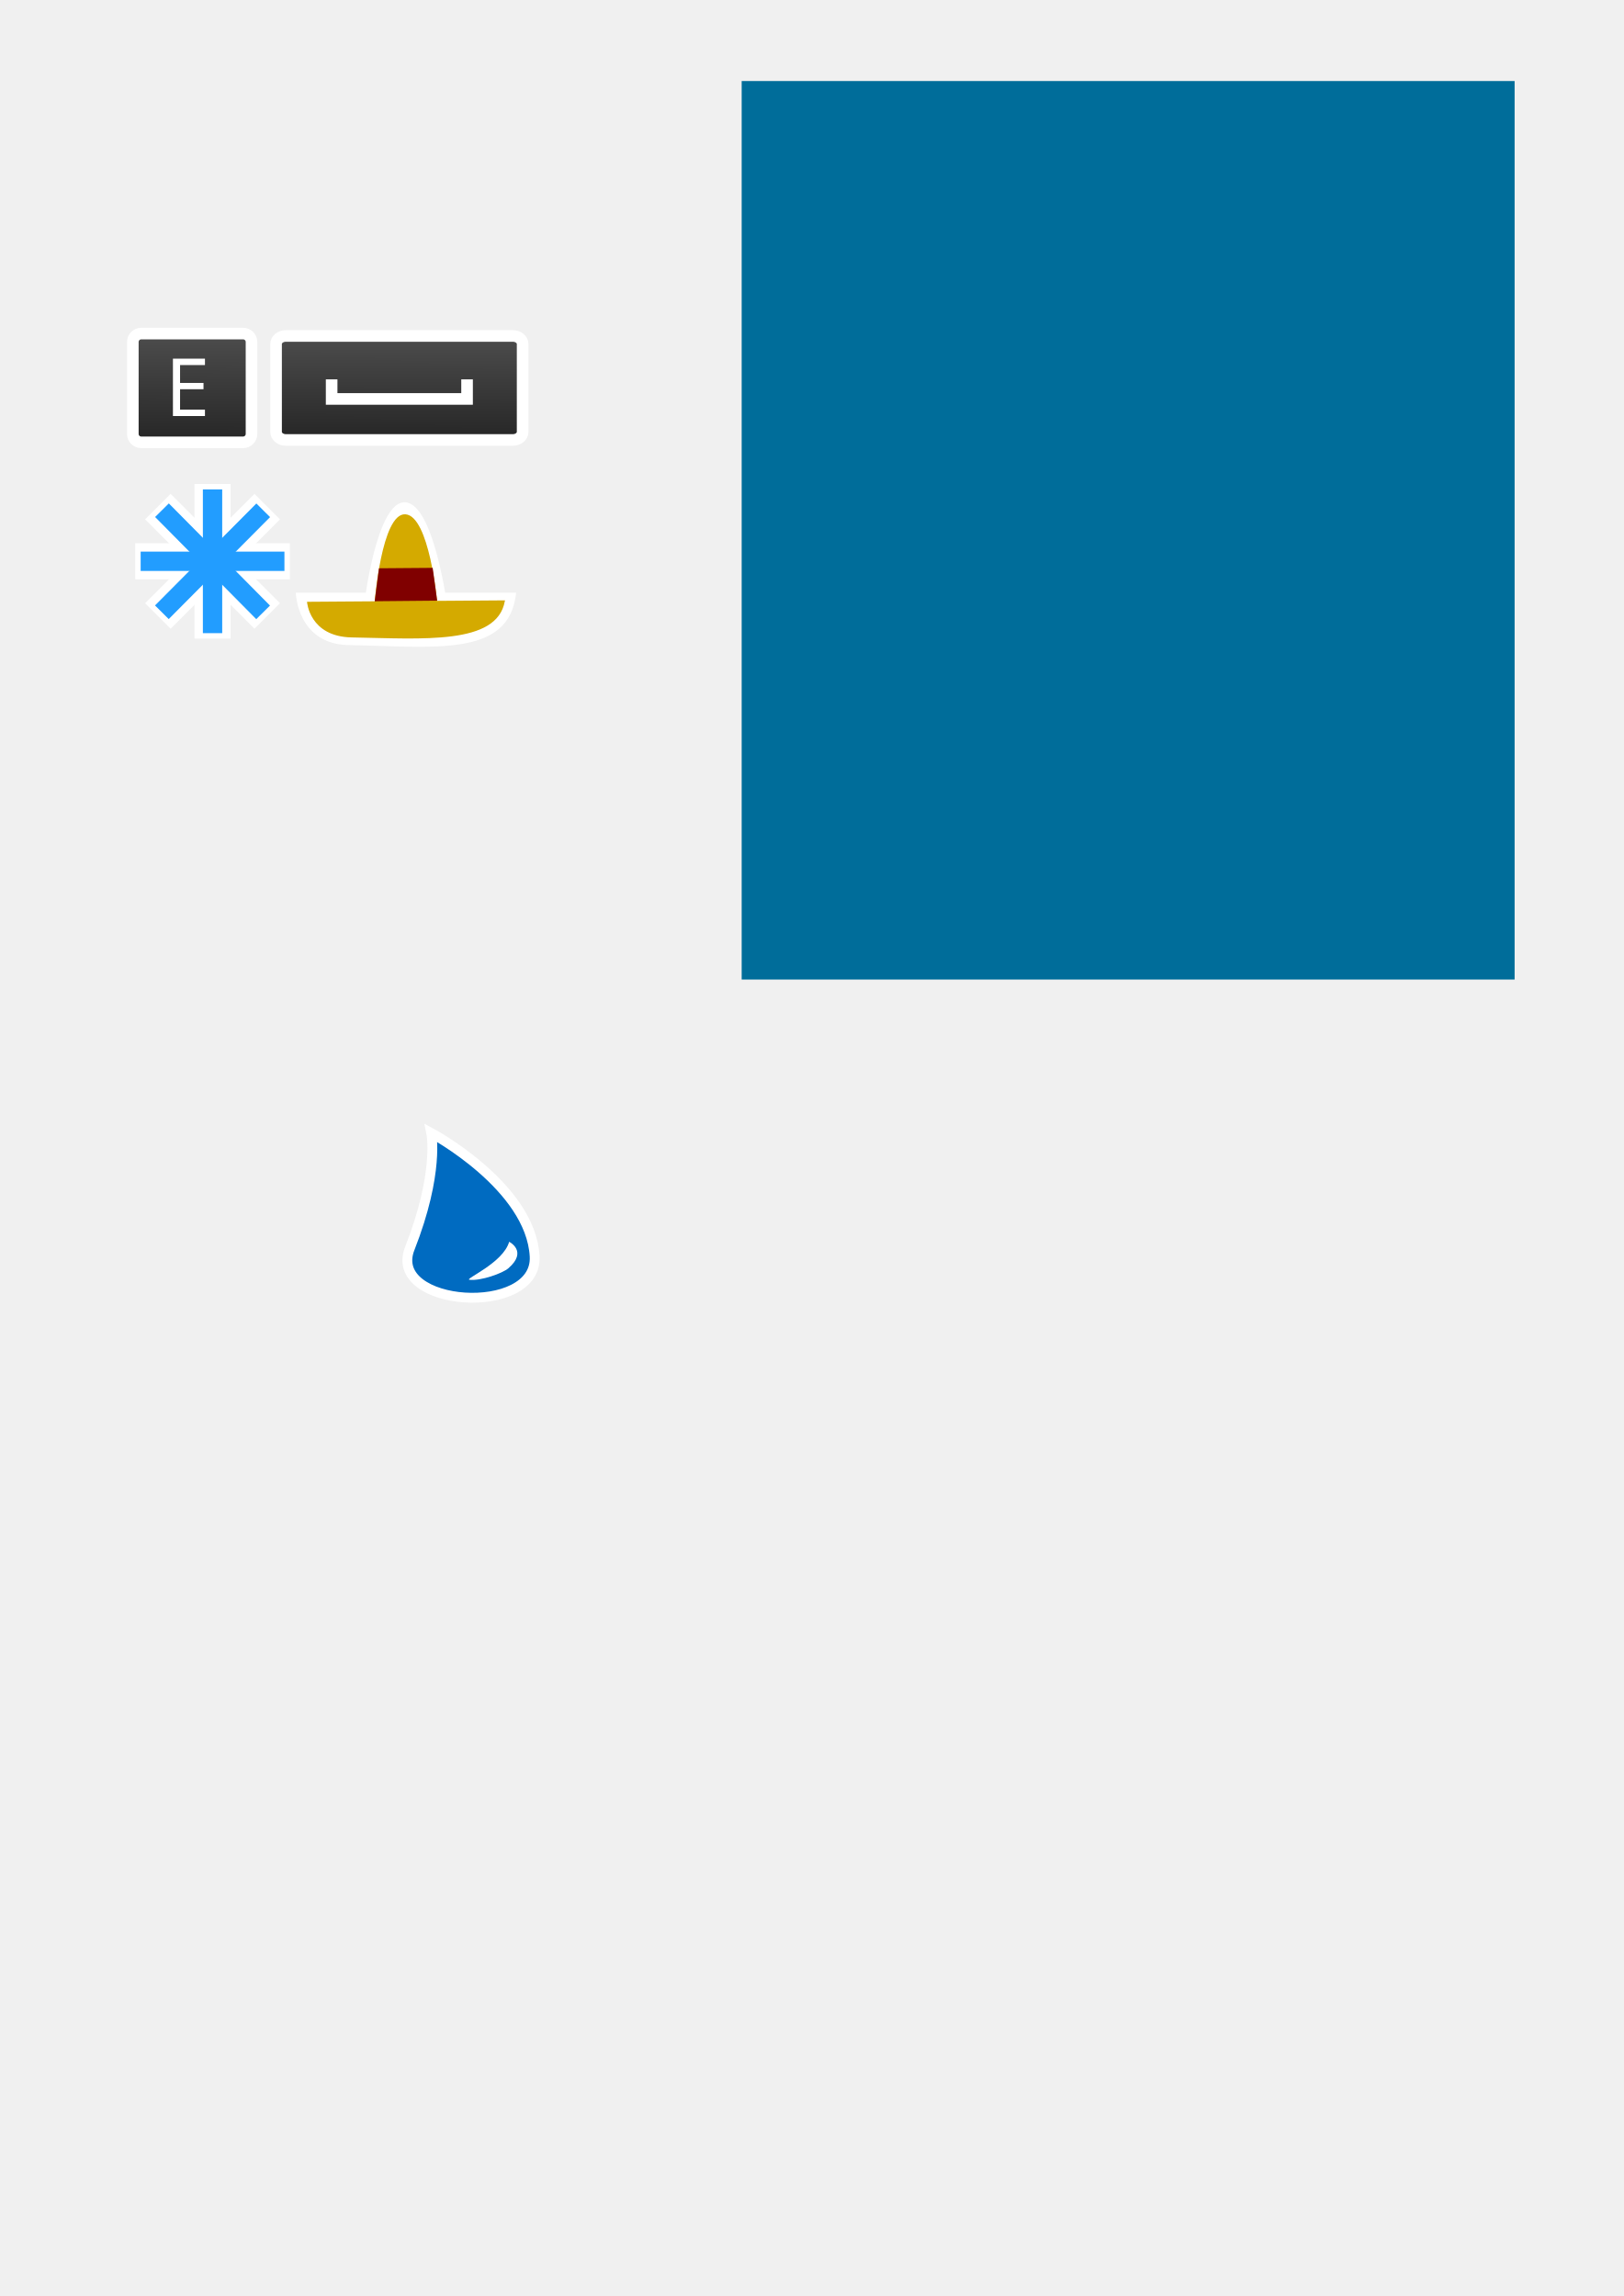
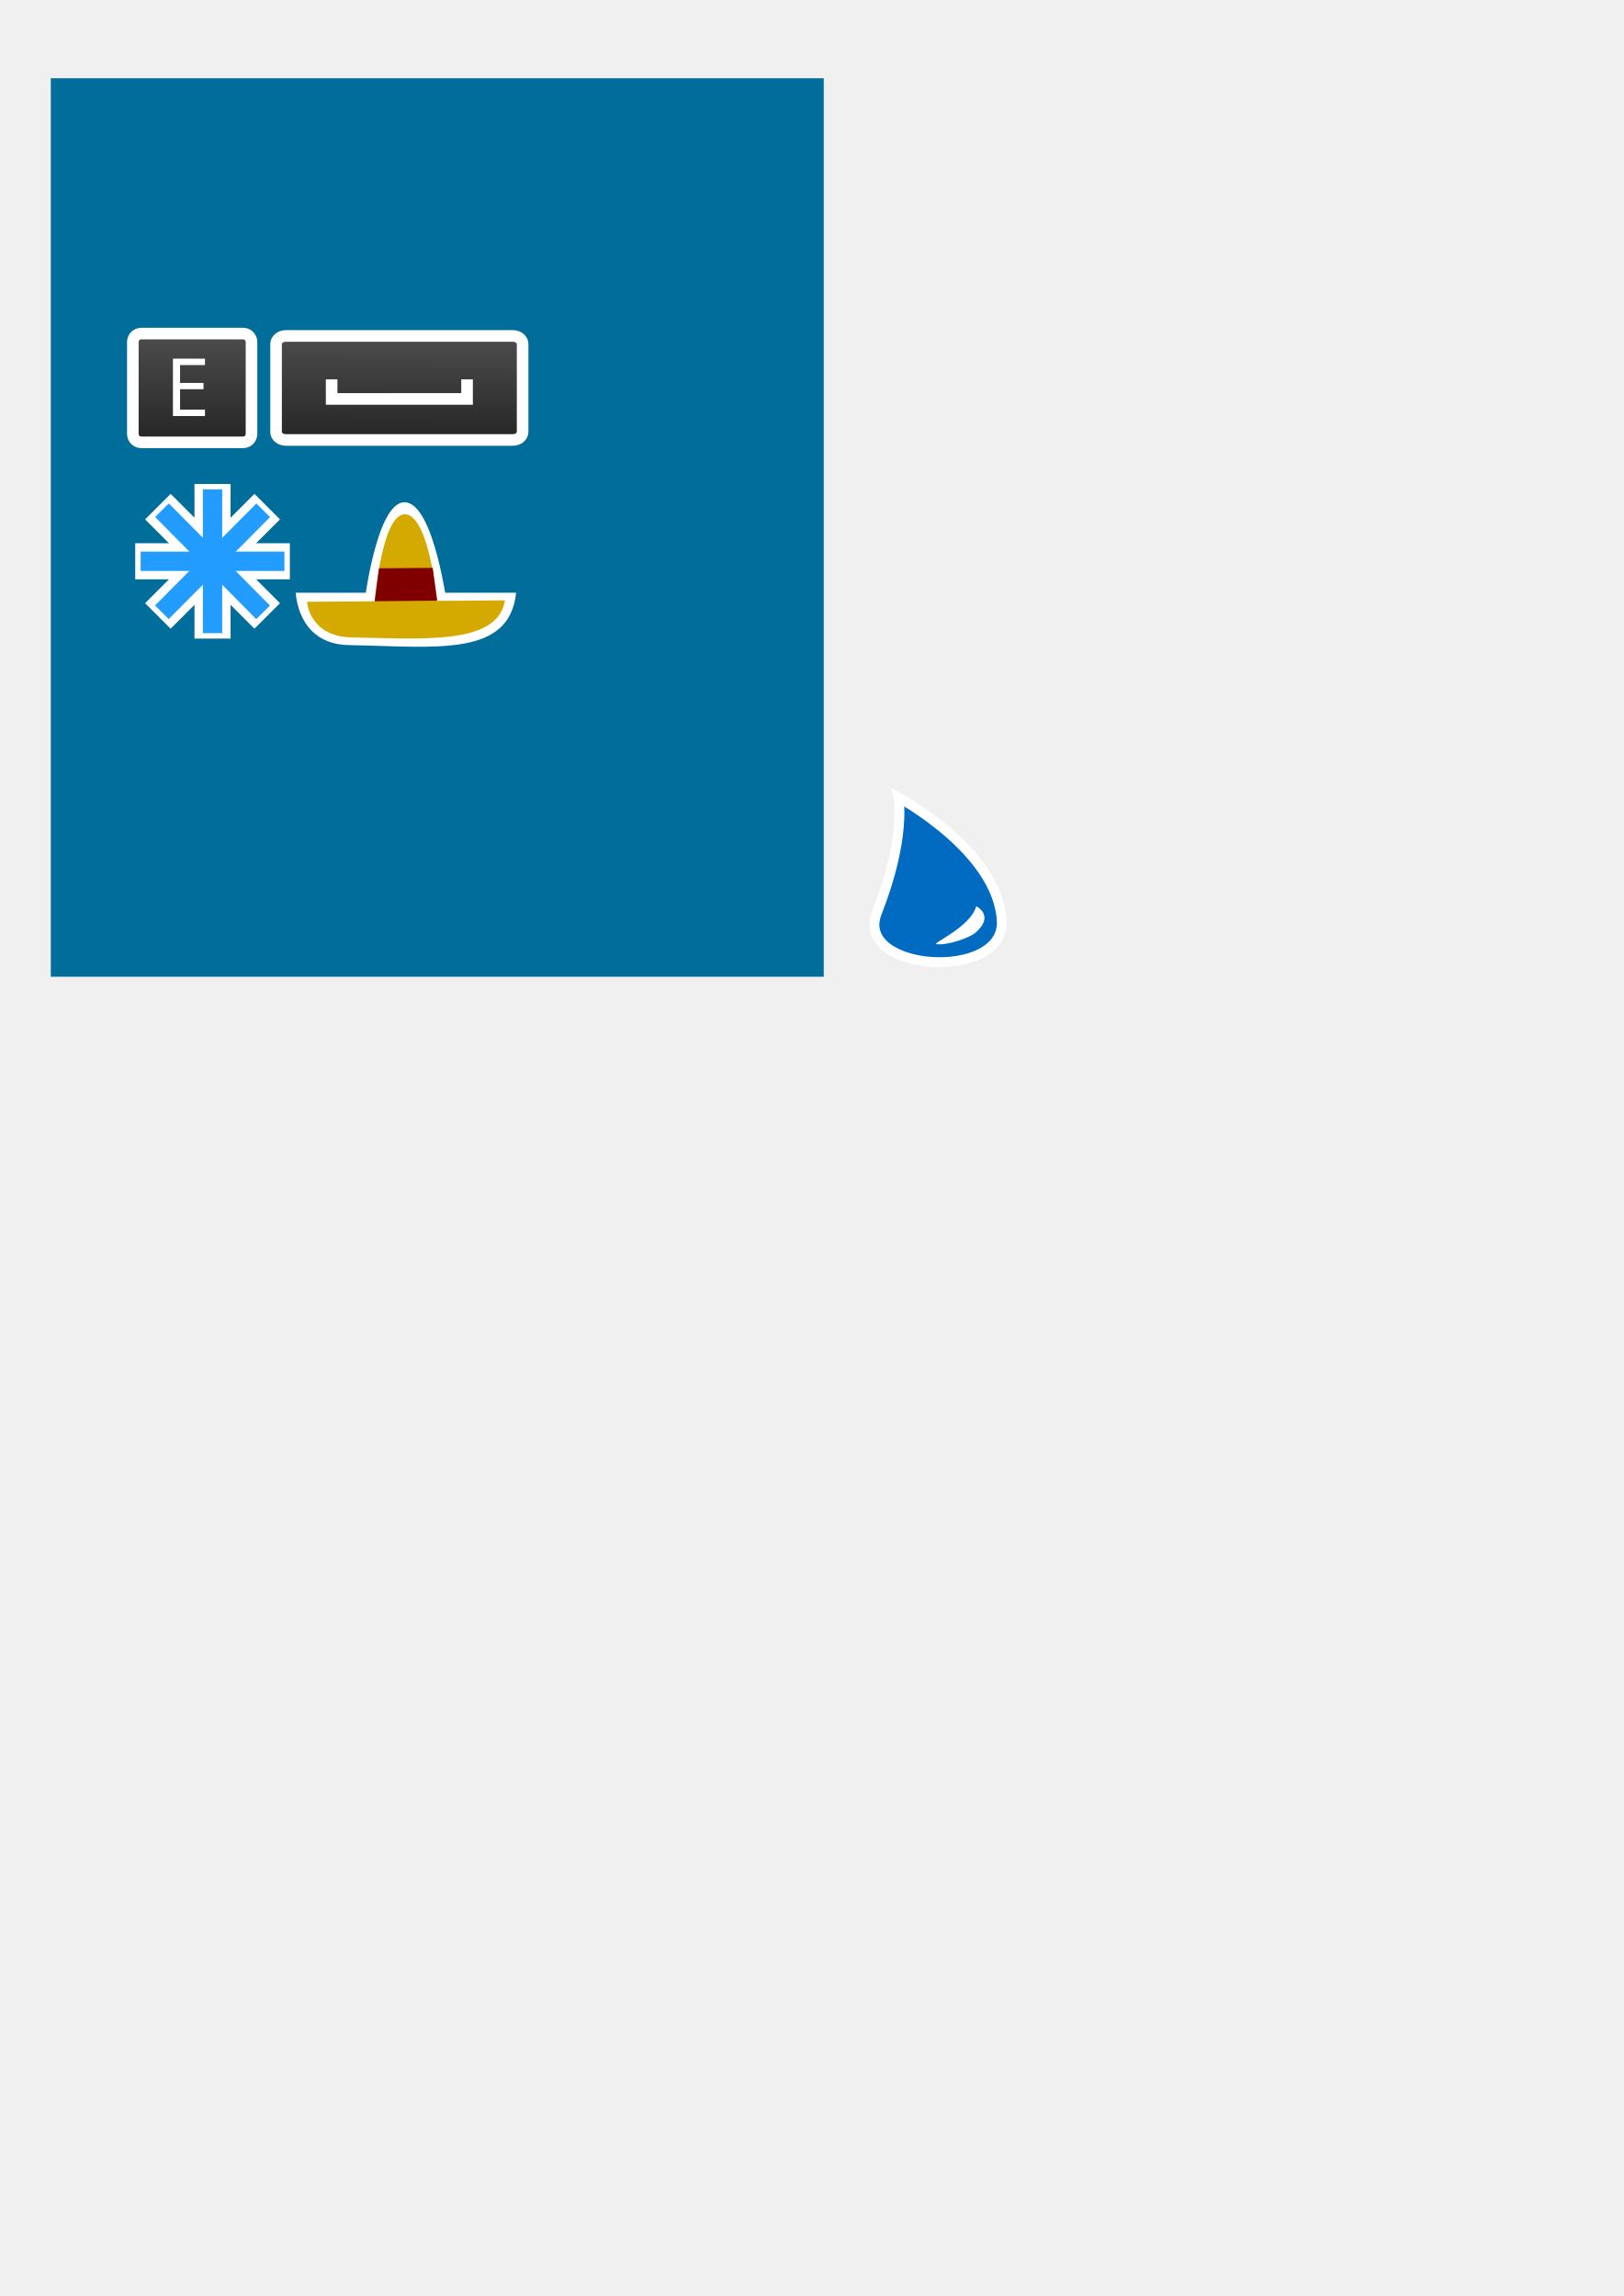
<svg xmlns="http://www.w3.org/2000/svg" xmlns:xlink="http://www.w3.org/1999/xlink" width="210mm" height="297mm" viewBox="0 0 210 297" version="1.1" id="svg1">
  <defs id="defs1">
    <linearGradient id="linearGradient1">
      <stop style="stop-color:#4d4d4d;stop-opacity:1;" offset="0" id="stop1" />
      <stop style="stop-color:#262626;stop-opacity:1;" offset="1" id="stop2" />
    </linearGradient>
    <linearGradient xlink:href="#linearGradient1" id="linearGradient2" x1="72.713" y1="49.289" x2="72.622" y2="63.397" gradientUnits="userSpaceOnUse" gradientTransform="translate(11.57613,-4.341048)" />
    <linearGradient xlink:href="#linearGradient1" id="linearGradient3" gradientUnits="userSpaceOnUse" x1="72.713" y1="49.289" x2="72.622" y2="63.397" gradientTransform="matrix(2.077525,0,0,0.9563354,-99.27539,-1.786016)" />
  </defs>
  <g id="layer1">
-     <rect style="fill:#006d9a;fill-opacity:1;stroke:none;stroke-width:4.549;stroke-dasharray:none;stroke-opacity:1" id="rect3" width="99.968" height="116.224" x="95.923" y="10.483" ry="0" rx="0" />
+     <rect style="fill:#006d9a;fill-opacity:1;stroke:none;stroke-width:4.549;stroke-dasharray:none;stroke-opacity:1" id="rect3" width="99.968" height="116.224" x="6.57" y="10.121" ry="0" rx="0" />
    <g id="g3" transform="translate(-59.36777,-1.91849)">
      <rect style="fill:url(#linearGradient2);fill-opacity:1;stroke:#ffffff;stroke-width:1.5;stroke-dasharray:none;stroke-opacity:1" id="rect5" width="15.348" height="14.069" x="76.548" y="45.068" ry="1.087" rx="1.087" />
      <text xml:space="preserve" style="font-size:10.387px;fill:#ffffff;fill-opacity:1;stroke:none;stroke-width:4.907;stroke-dasharray:none;stroke-opacity:1" x="80.717" y="55.738" id="text5">
        <tspan id="tspan5" style="font-style:normal;font-variant:normal;font-weight:normal;font-stretch:normal;font-family:'Russo One';-inkscape-font-specification:'Russo One';fill:#ffffff;stroke-width:4.907" x="80.717" y="55.738">E</tspan>
      </text>
    </g>
    <g id="g4" transform="translate(0,-2.008927)">
      <rect style="fill:url(#linearGradient3);fill-opacity:1;stroke:#ffffff;stroke-width:1.5;stroke-dasharray:none;stroke-opacity:1" id="rect2" width="31.886" height="13.455" x="35.706" y="45.466" ry="1.04" rx="1.264" />
      <path style="fill:none;stroke:#ffffff;stroke-width:1.5;stroke-dasharray:none;stroke-opacity:1" d="m 42.892,51.081 v 2.532 h 17.515 l -10e-7,-2.532" id="path3" />
    </g>
-     <g id="g5" transform="matrix(0.8476923,0,0,0.8476923,15.5082,79.32662)">
+     <g id="g5" transform="matrix(0.8476923,0,0,0.8476923,75.9211,35.91615)">
      <path style="fill:#006bc1;fill-opacity:1;stroke:#ffffff;stroke-width:1.5;stroke-dasharray:none;stroke-opacity:1" d="m 47.506,79.313 c 0,0 1.274,6.028 -3.281,17.617 -3.546,9.021 19.569,10.541 19.052,1.201 C 62.686,87.444 47.506,79.313 47.506,79.313 Z" id="path4" />
      <path style="fill:#ffffff;fill-opacity:1;stroke:none;stroke-width:2.379;stroke-dasharray:none;stroke-opacity:1" d="m 59.265,99.958 c -0.885,0.764 -4.222,1.958 -5.932,1.752 -0.848,-0.102 5.137,-2.54 6.055,-5.794 0,0 2.902,1.43 -0.124,4.042 z" id="path5" />
    </g>
    <g id="g10" transform="matrix(0.8806909,0,0,0.8806909,-1.505535,6.949967)">
      <g id="g7">
        <path style="fill:#ffffff;fill-opacity:1;stroke:none;stroke-width:1.5;stroke-dasharray:none;stroke-opacity:1" d="m 45.148,79.17 c 0,0 0.19,7.558 7.773,7.689 12.629,0.219 23.57,1.881 24.581,-7.658 l 0.004,-0.031" id="path6" />
        <path style="fill:#ffffff;fill-opacity:1;stroke:none;stroke-width:1.5;stroke-dasharray:none;stroke-opacity:1" d="m 55.167,81.033 c 0,0 1.809,-15.42 6.059,-15.148 4.251,0.271 6.195,15.465 6.195,15.465 z" id="path7" />
      </g>
      <g id="g9" transform="matrix(0.8252974,0,0,0.8252974,10.71411,13.36355)" style="fill:#d4aa00">
        <path style="fill:#d4aa00;fill-opacity:1;stroke:none;stroke-width:1.5;stroke-dasharray:none;stroke-opacity:1" d="m 43.721,81.349 c 0,0 0.396,6.21 7.979,6.341 12.629,0.219 25.8,1.38 27.212,-6.431 l 0.052,-0.166" id="path8" />
        <path style="fill:#d4aa00;fill-opacity:1;stroke:none;stroke-width:1.5;stroke-dasharray:none;stroke-opacity:1" d="m 55.731,81.63 c 0,0 1.245,-16.127 5.495,-15.855 4.251,0.271 5.647,15.52 5.647,15.52 z" id="path9" />
      </g>
      <path style="fill:#800000;fill-opacity:1;stroke:none;stroke-width:1.5;stroke-dasharray:none;stroke-opacity:1" d="m 56.737,80.417 9.17,-0.085 -0.656,-4.816 -7.885,0.062 z" id="path10" />
    </g>
    <g id="g19" transform="translate(-52.02957,-41.03215)">
      <g id="g18" transform="translate(9.72035,1.278993)">
        <path style="fill:#ffffff;stroke:#ffffff;stroke-width:4.667;stroke-dasharray:none;stroke-opacity:1" d="m 69.798,102.358 v 20" id="path13" />
        <path style="fill:#ffffff;stroke:#ffffff;stroke-width:4.667;stroke-dasharray:none;stroke-opacity:1" d="m 79.798,112.358 h -20" id="path16" />
        <path style="fill:#ffffff;stroke:#ffffff;stroke-width:4.667;stroke-dasharray:none;stroke-opacity:1" d="M 76.869,105.287 62.727,119.429" id="path17" />
        <path style="fill:#ffffff;stroke:#ffffff;stroke-width:4.667;stroke-dasharray:none;stroke-opacity:1" d="M 76.869,119.429 62.727,105.287" id="path18" />
      </g>
      <path style="fill:#00ffff;stroke:#229dff;stroke-width:2.5;stroke-dasharray:none;stroke-opacity:1" d="m 79.518,104.34 v 18.594" id="path1" />
      <path style="fill:#00ffff;stroke:#229dff;stroke-width:2.5;stroke-dasharray:none;stroke-opacity:1" d="M 70.221,113.637 H 88.816" id="path2" />
      <path style="fill:#00ffff;stroke:#229dff;stroke-width:2.5;stroke-dasharray:none;stroke-opacity:1" d="m 72.978,107.03 13.082,13.214" id="path11" />
      <path style="fill:#00ffff;stroke:#229dff;stroke-width:2.5;stroke-dasharray:none;stroke-opacity:1" d="M 72.965,120.231 86.072,107.042" id="path12" />
    </g>
  </g>
</svg>
